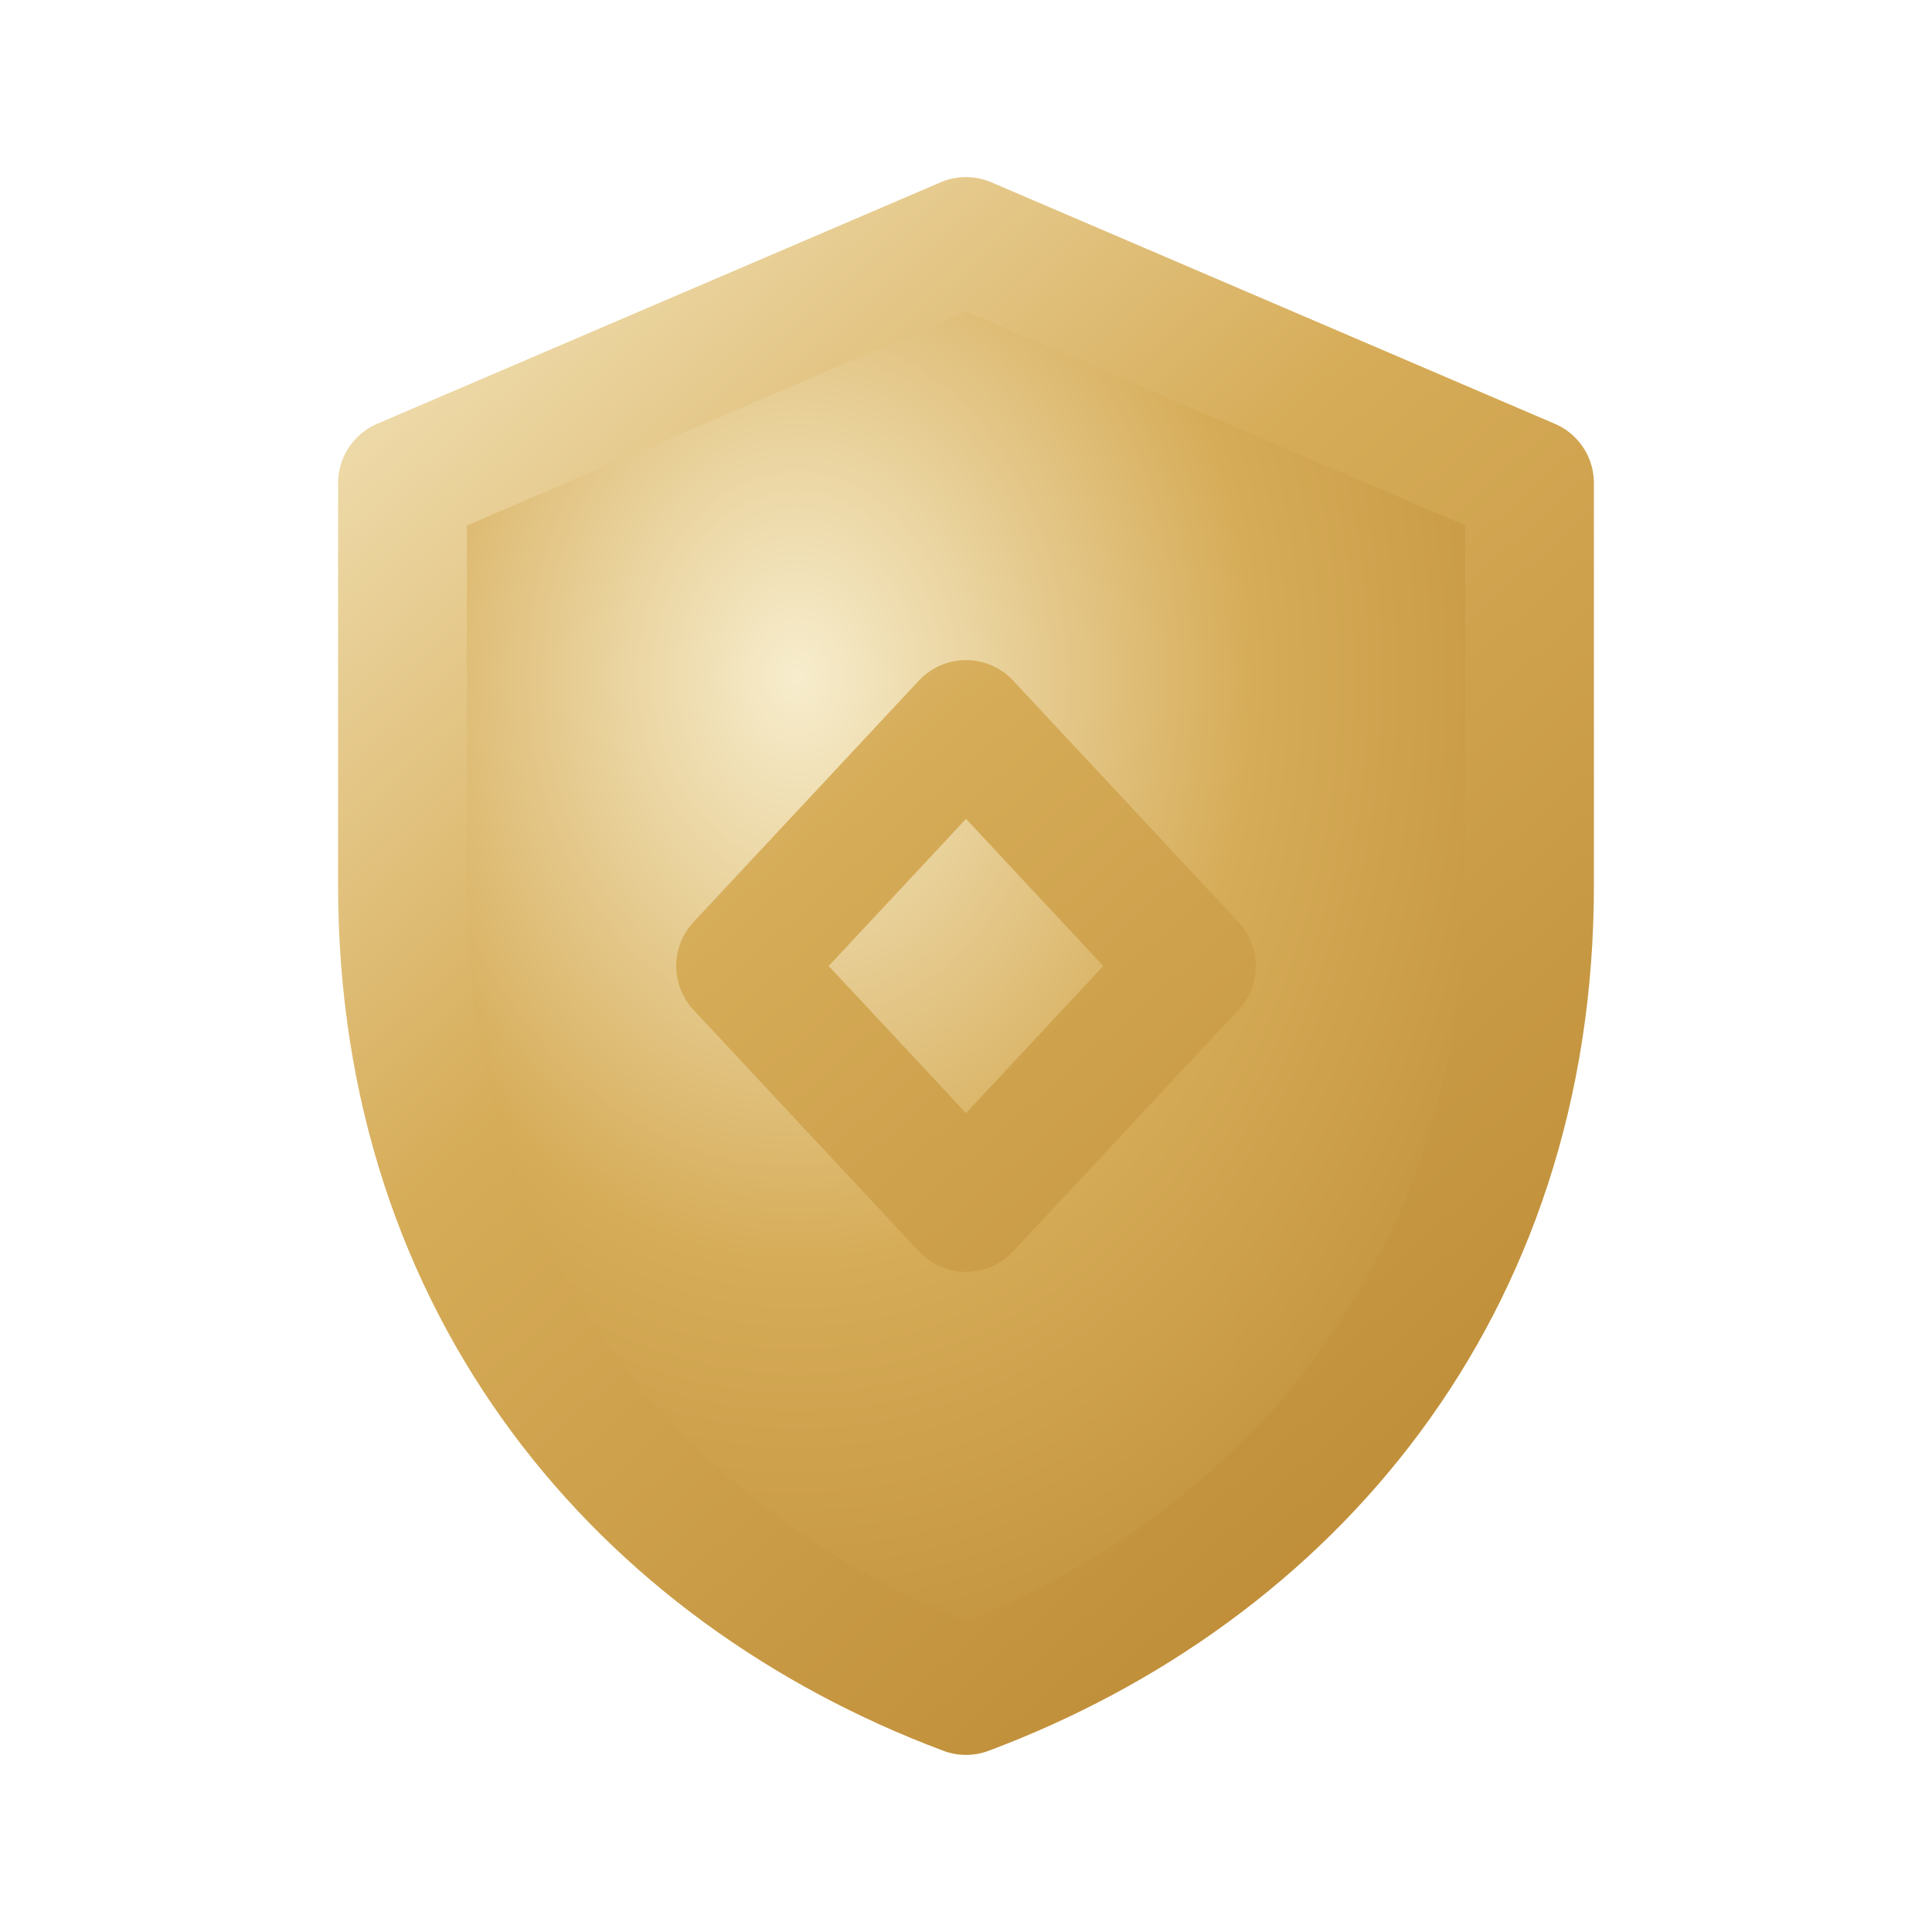
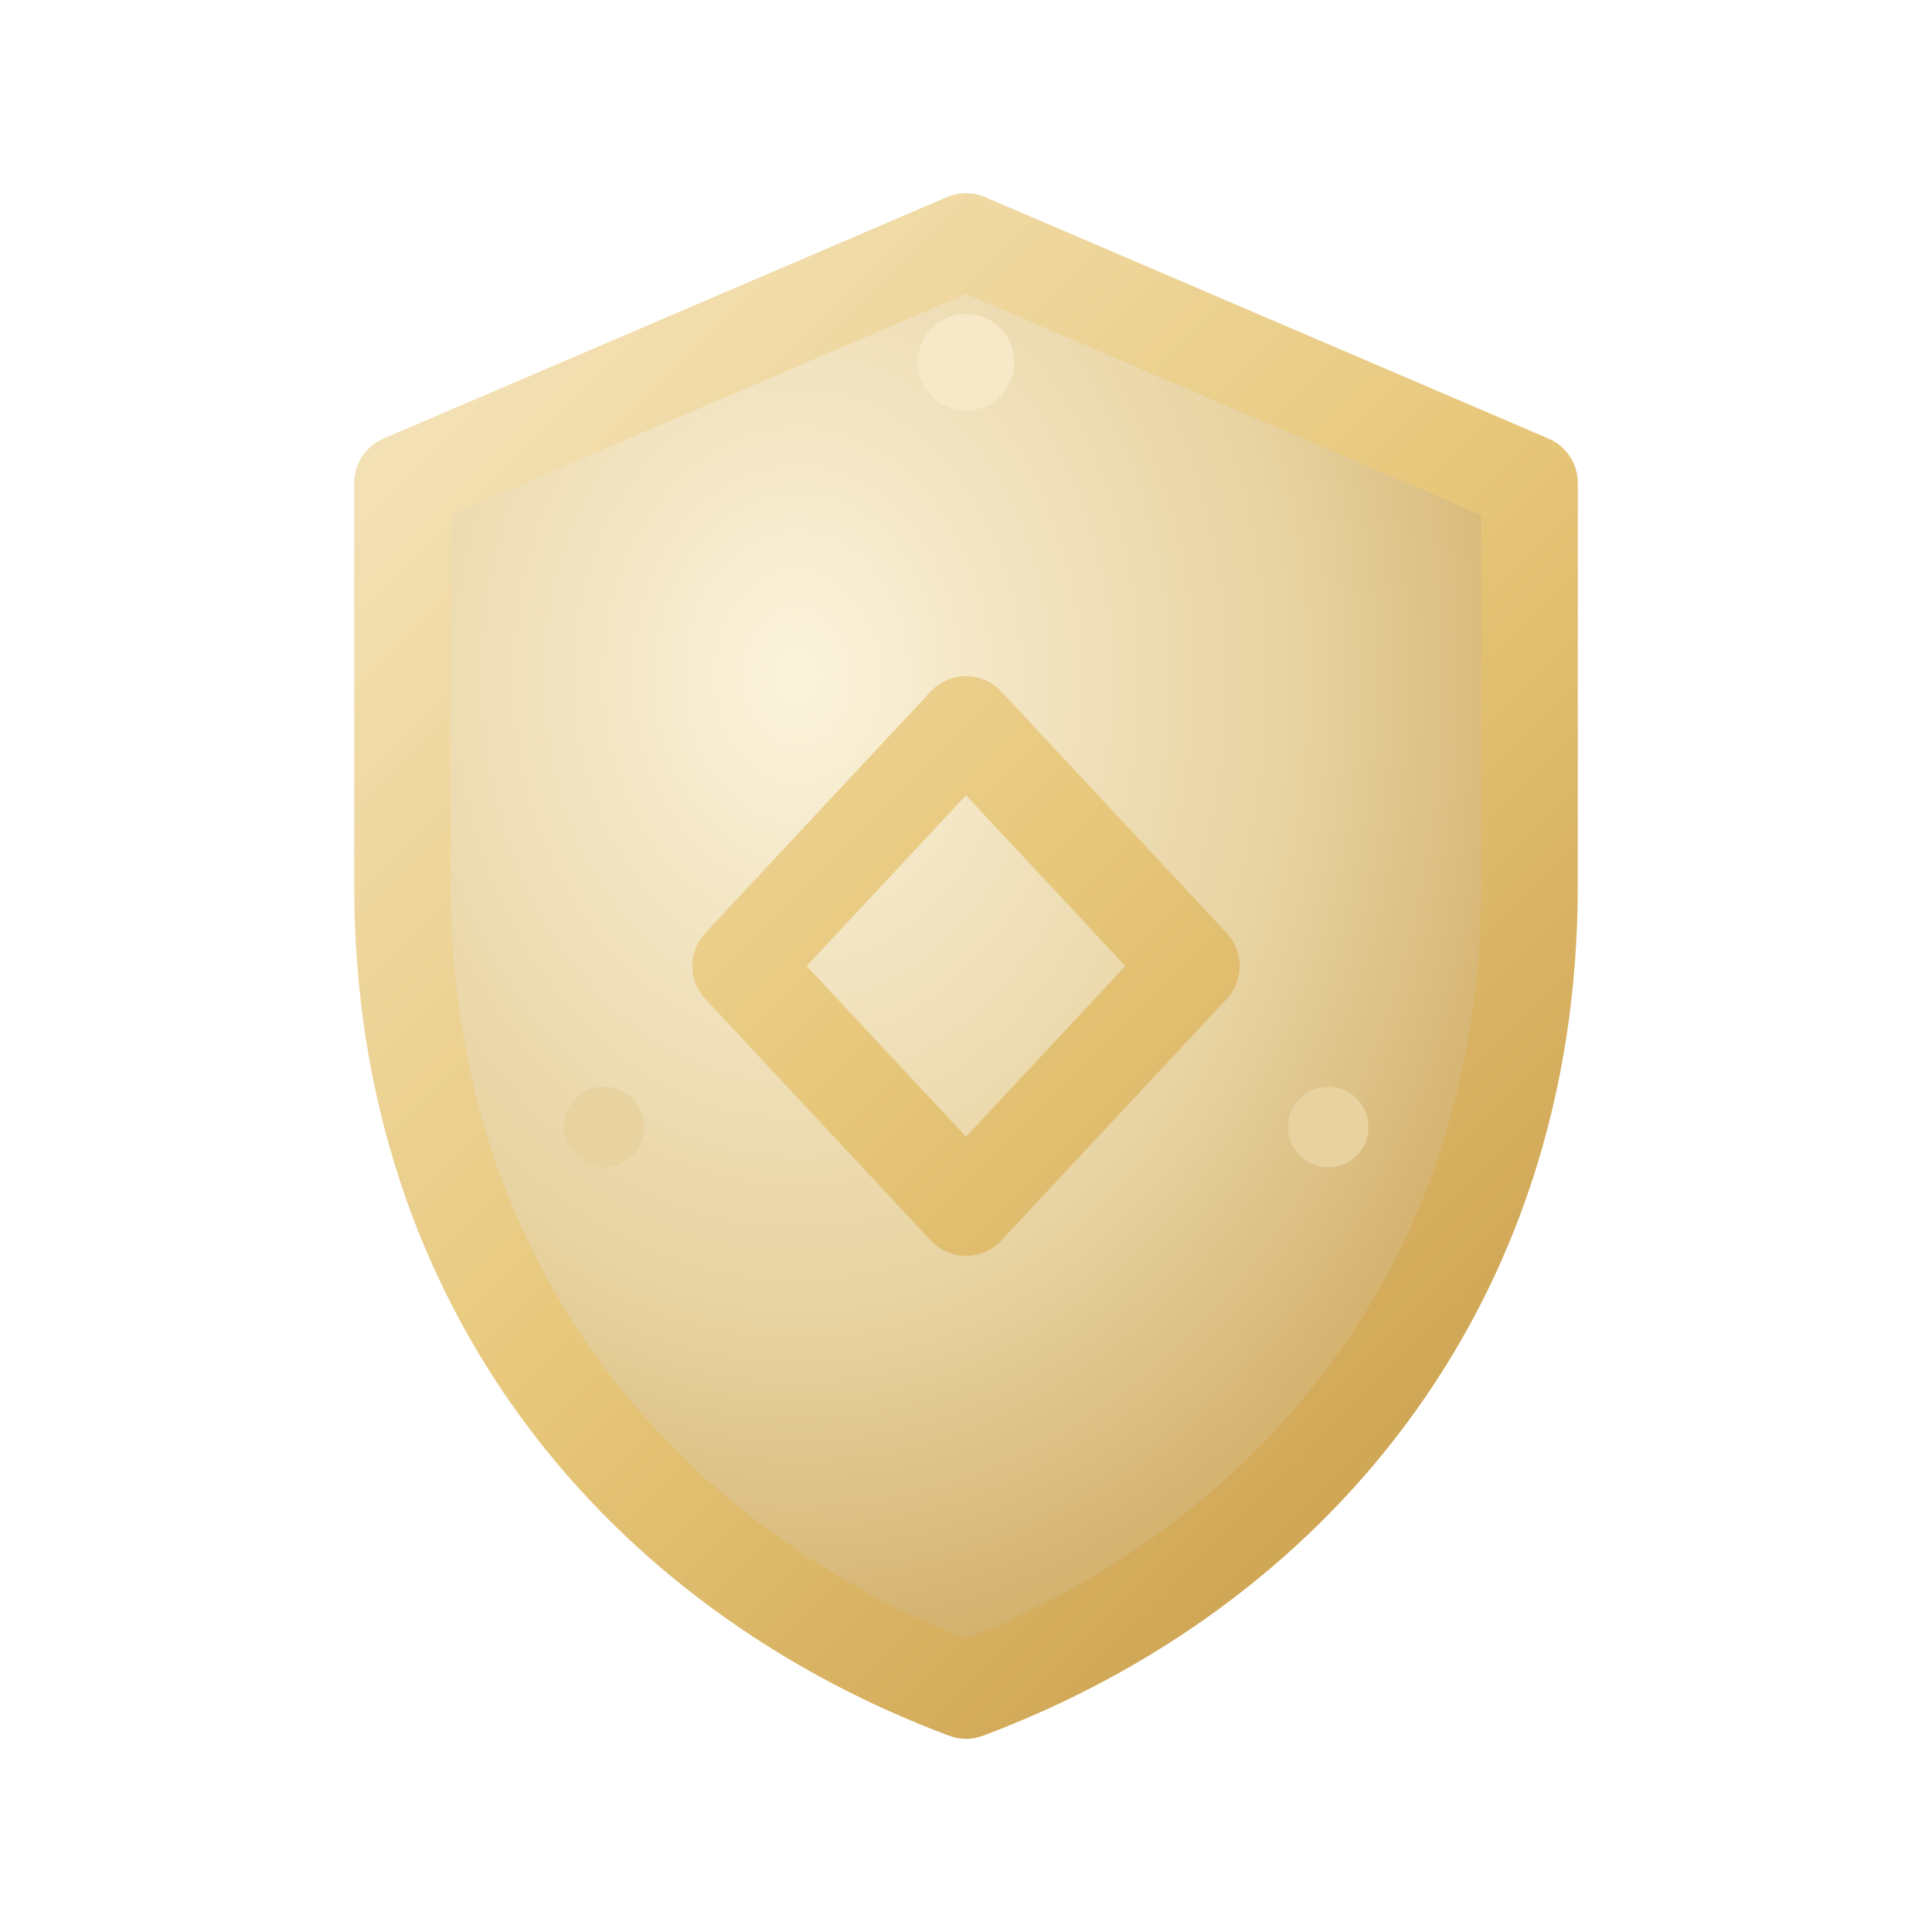
- <svg xmlns="http://www.w3.org/2000/svg" viewBox="0 0 24 24" fill="none" stroke="url(#gold)" stroke-width="1.6" stroke-linecap="round" stroke-linejoin="round">
+ <svg xmlns="http://www.w3.org/2000/svg" viewBox="0 0 24 24" fill="none" stroke="url(#gold)" stroke-width="1.2" stroke-linecap="round" stroke-linejoin="round">
  <defs>
-     <linearGradient id="gold" x1="4" y1="3" x2="20" y2="21" gradientUnits="userSpaceOnUse">
-       <stop offset="0" stop-color="#F4E6BF" />
-       <stop offset="0.4" stop-color="#D6AC58" />
-       <stop offset="1" stop-color="#B9852F" />
+     <linearGradient id="gold" x1="3" y1="3" x2="21" y2="21" gradientUnits="userSpaceOnUse">
+       <stop offset="0" stop-color="#F7E9C8" />
+       <stop offset="0.5" stop-color="#E7C77A" />
+       <stop offset="1" stop-color="#C2933F" />
    </linearGradient>
    <radialGradient id="goldFill" cx="0.35" cy="0.3" r="0.9">
-       <stop offset="0" stop-color="#F7EDCD" />
-       <stop offset="0.45" stop-color="#D6AC58" />
-       <stop offset="1" stop-color="#B9852F" />
+       <stop offset="0" stop-color="#FBF3DC" />
+       <stop offset="0.5" stop-color="#E7D2A0" />
+       <stop offset="1" stop-color="#C2933F" />
    </radialGradient>
  </defs>
  <path d="M12 3 L19 6 V11 C19 16 16 19.5 12 21 C8 19.5 5 16 5 11 V6 Z" fill="url(#goldFill)" />
  <polygon points="12,9 14.8,12 12,15 9.2,12" fill="none" />
+   <circle cx="12" cy="4.5" r="0.6" fill="#F7E9C8" stroke="none" />
+   <circle cx="7.5" cy="14" r="0.5" fill="#E7D2A0" stroke="none" />
+   <circle cx="16.5" cy="14" r="0.5" fill="#E7D2A0" stroke="none" />
</svg>
